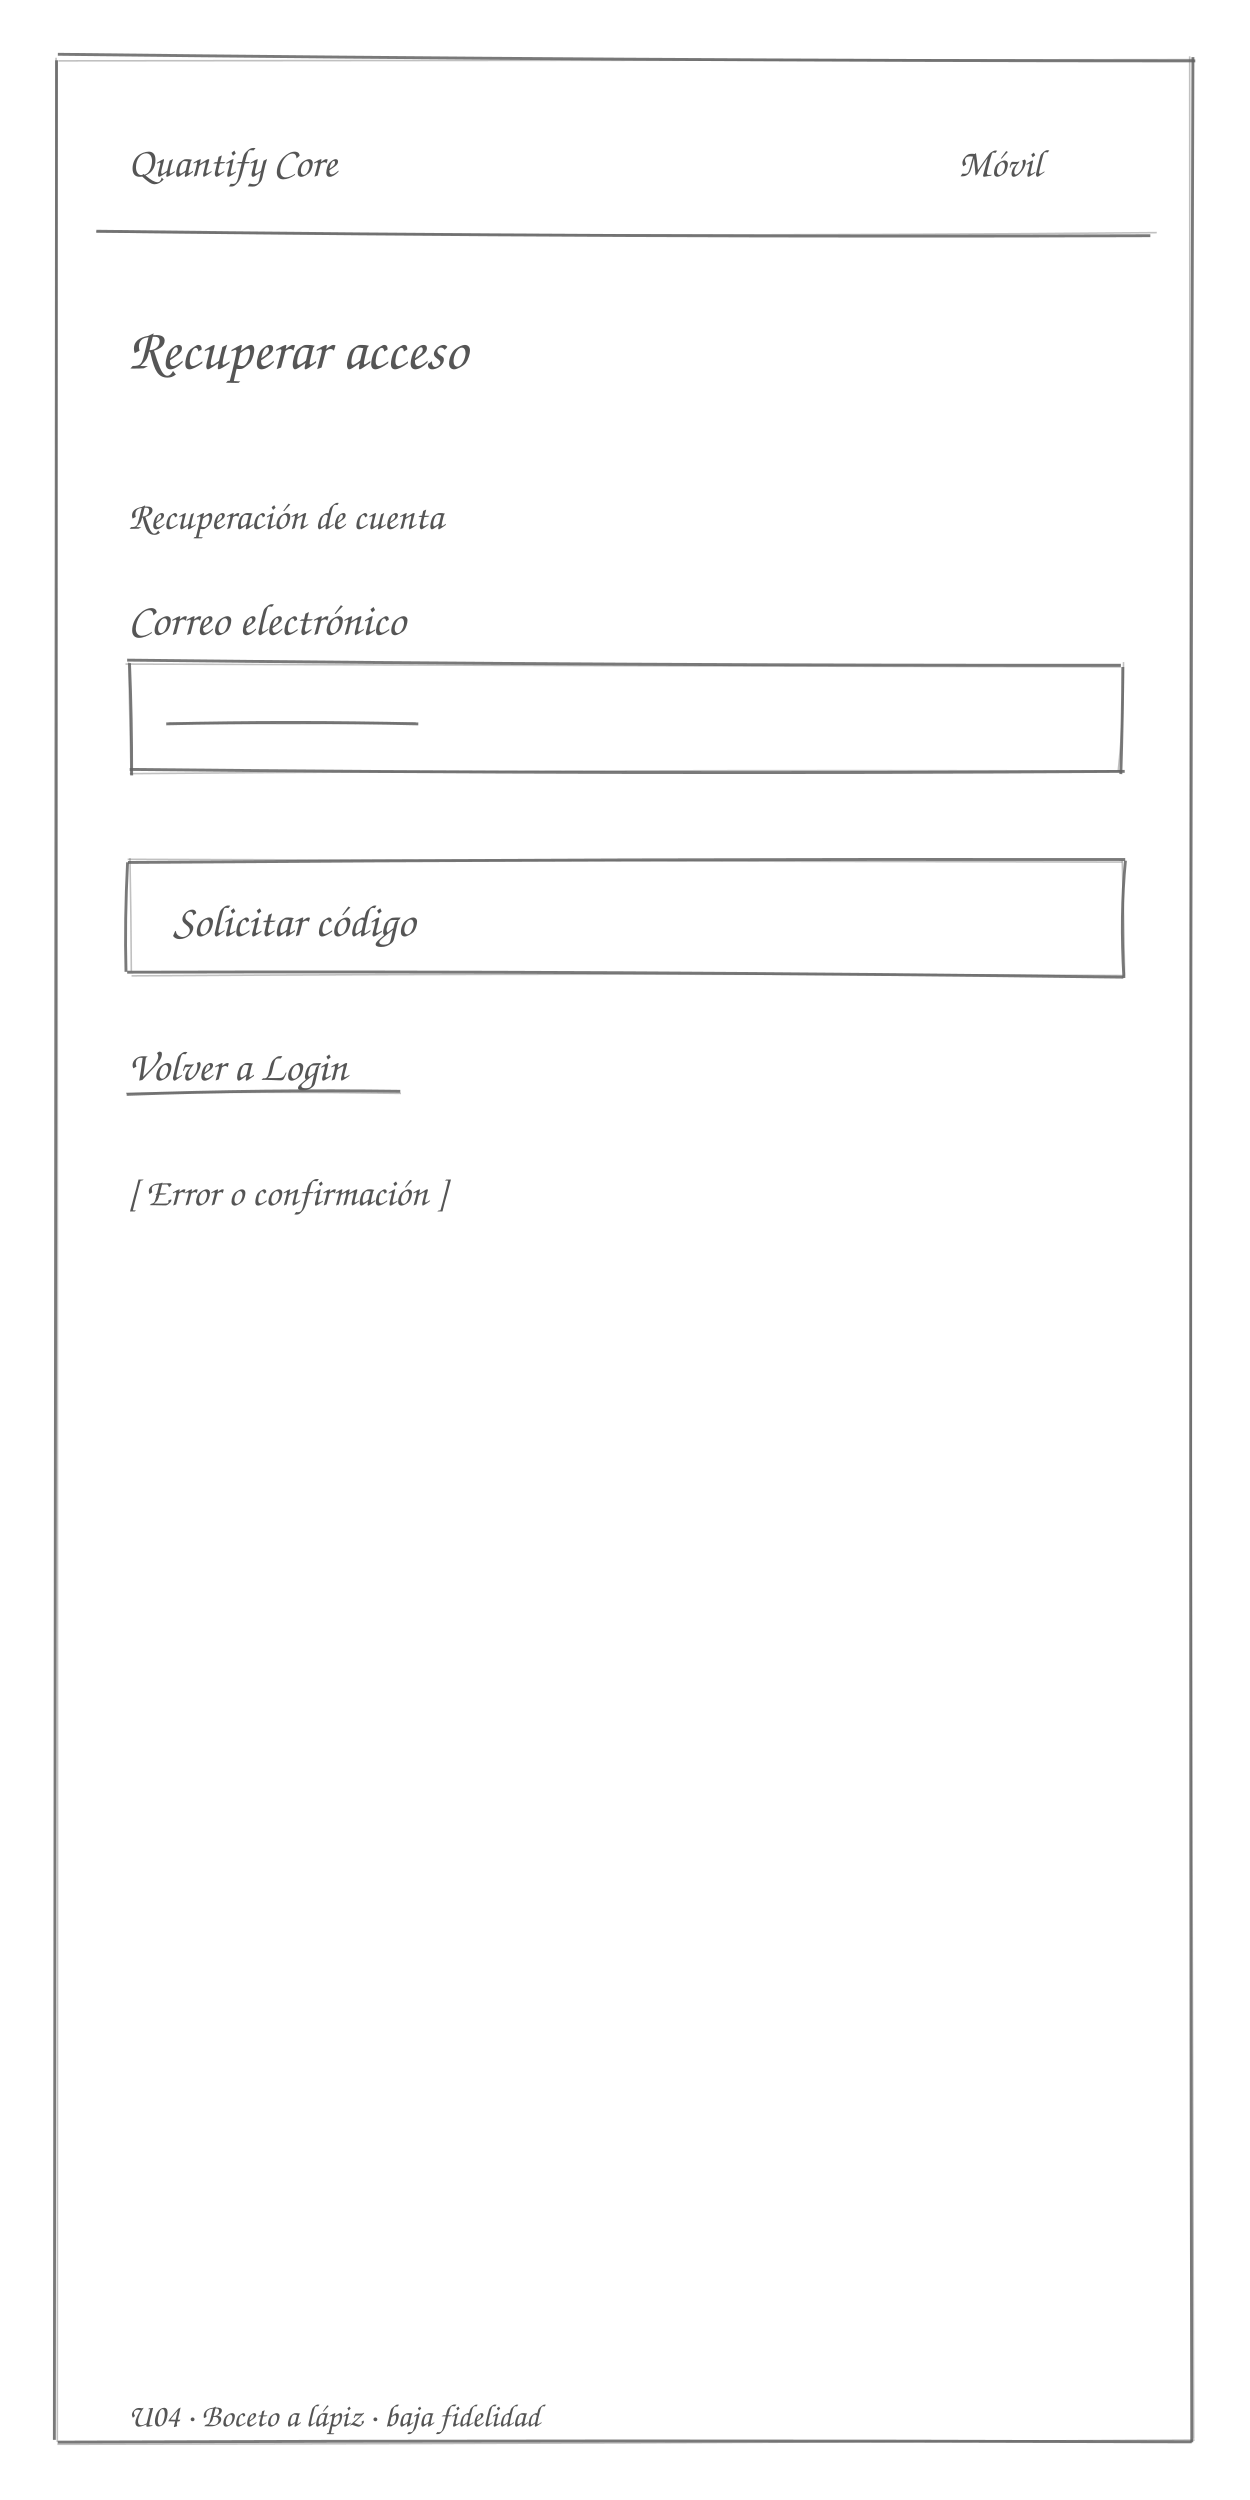
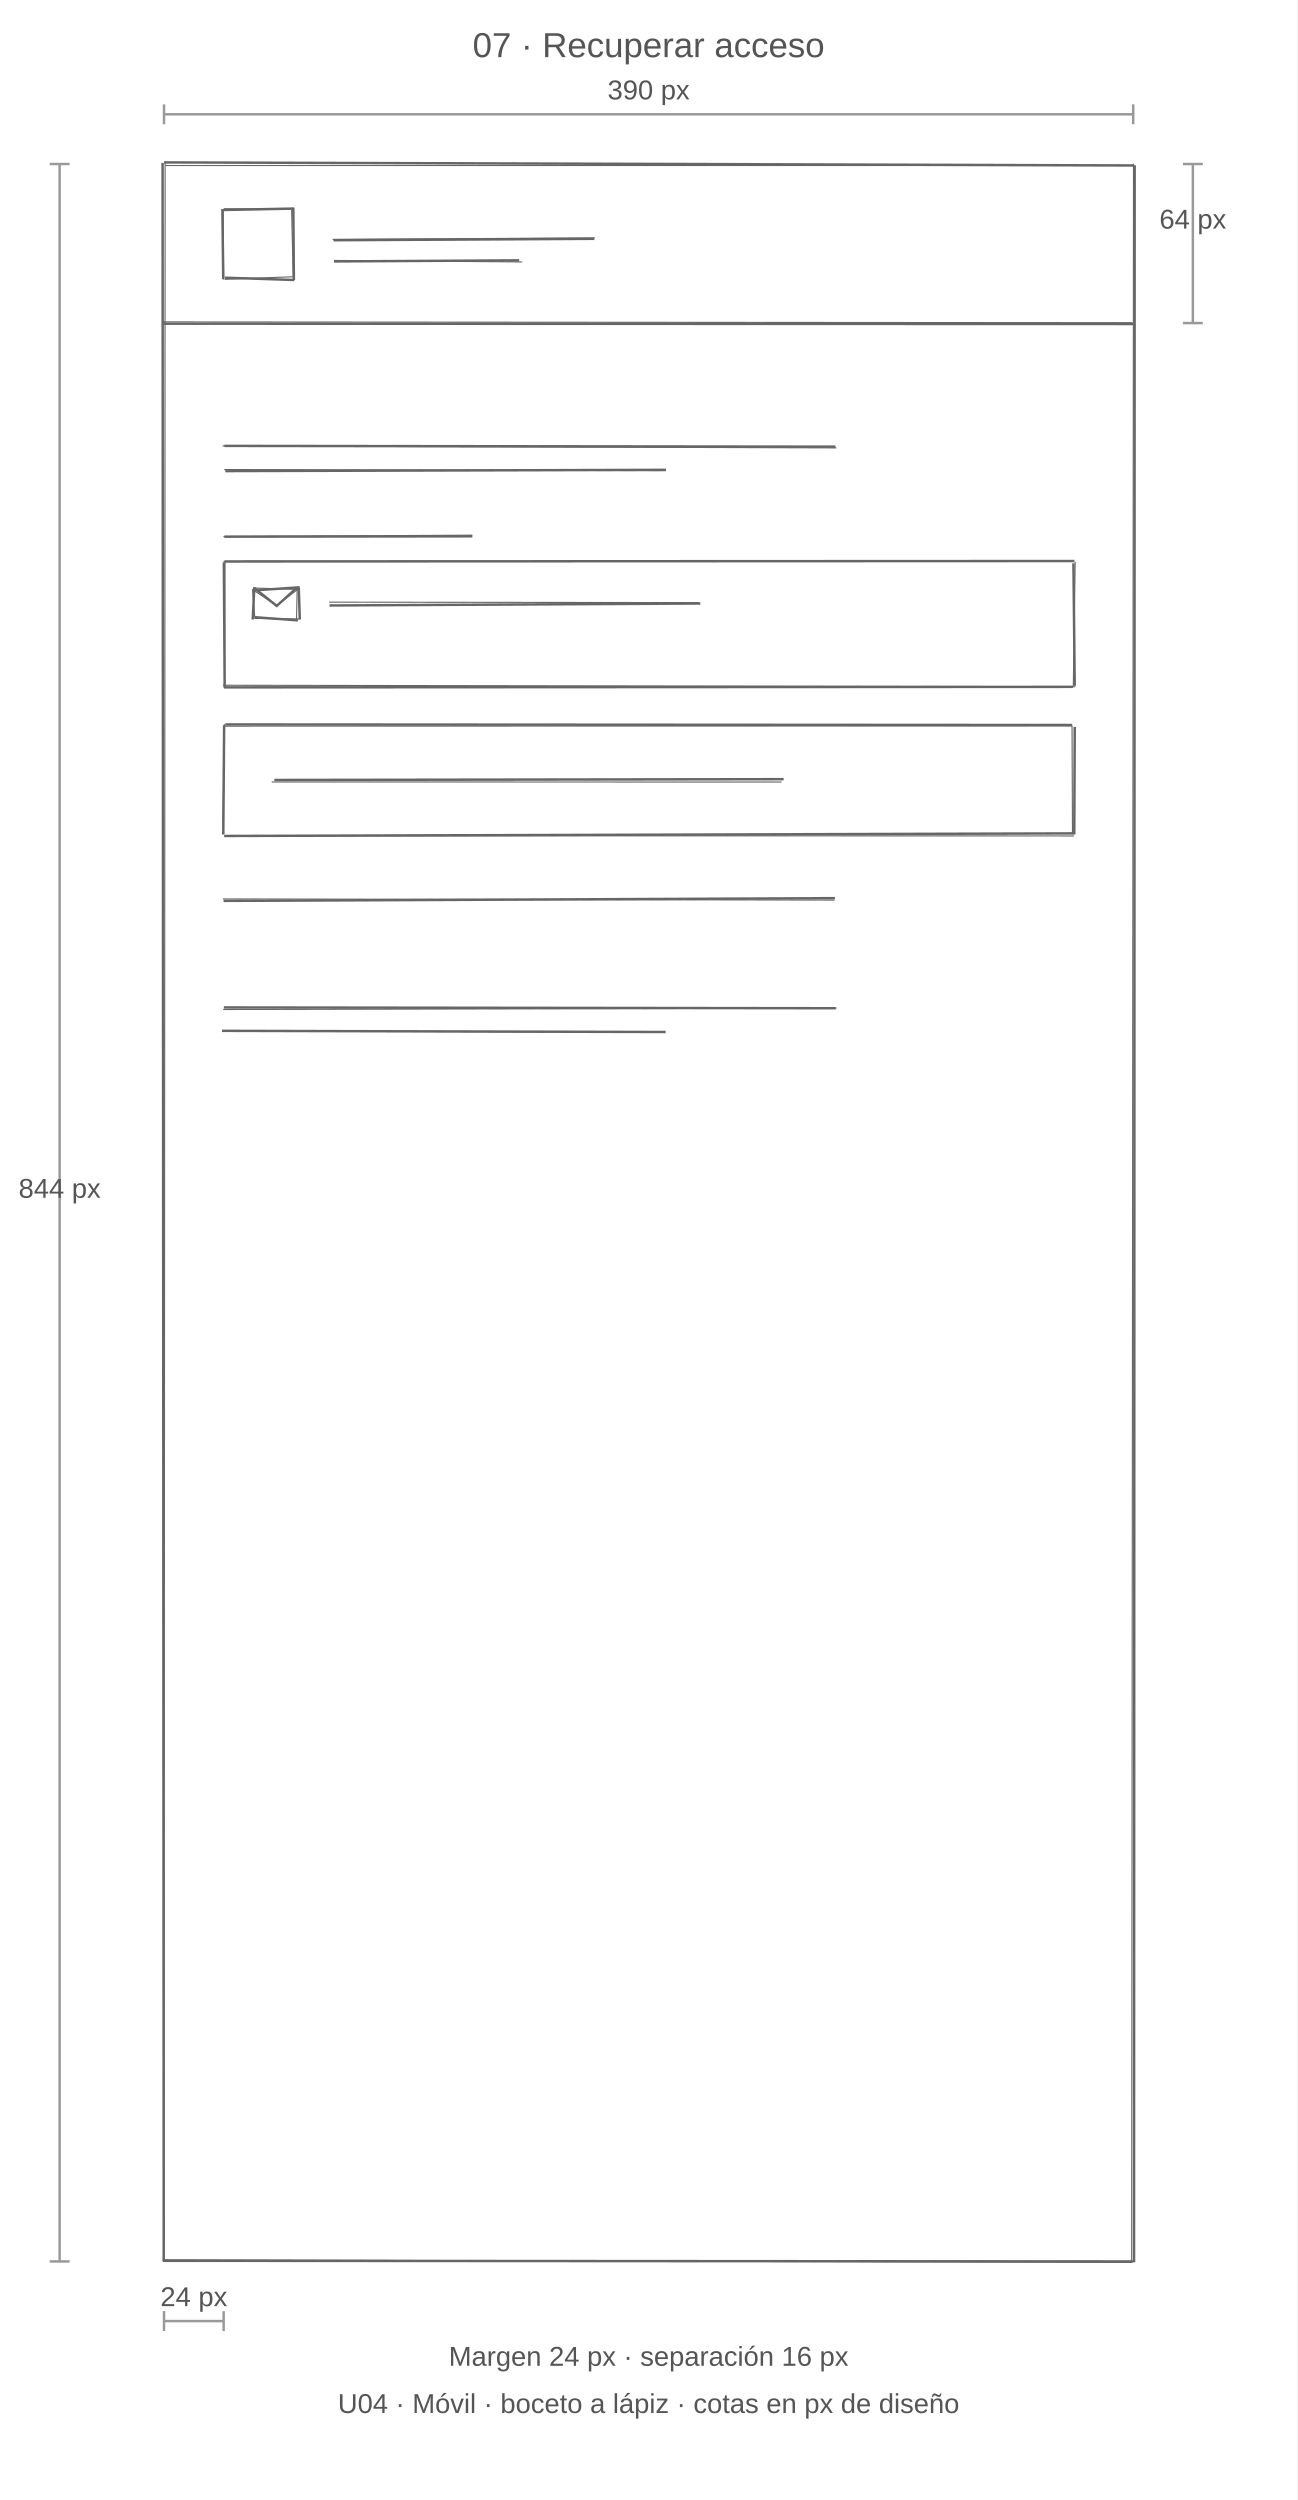
- <svg xmlns="http://www.w3.org/2000/svg" width="390" height="780" viewBox="0 0 390 780" role="img" aria-label="U04 Recuperar acceso">
+ <svg xmlns="http://www.w3.org/2000/svg" width="522" height="1006" viewBox="0 0 522 1006" data-viewport="390x844" role="img" aria-label="Recuperar acceso">
  <rect width="100%" height="100%" fill="white" />
-   <path d="M 18.049 16.934 Q 195.609 18.947 372.927 19.005" fill="none" stroke="#626262" stroke-width=".9" opacity=".85" />
-   <path d="M 18.2 18.986 Q 195.971 18.837 372.549 18.596" fill="none" stroke="#626262" stroke-width=".5" opacity=".4" />
-   <path d="M 372.193 17.823 Q 370.977 390.14 371.837 761.998" fill="none" stroke="#626262" stroke-width=".9" opacity=".85" />
-   <path d="M 371.177 17.575 Q 371.229 390.653 372.441 760.908" fill="none" stroke="#626262" stroke-width=".5" opacity=".4" />
-   <path d="M 371.809 761.858 Q 194.053 761.263 18.011 761.943" fill="none" stroke="#626262" stroke-width=".9" opacity=".85" />
-   <path d="M 372.735 761.292 Q 194.698 762.418 17.904 762.618" fill="none" stroke="#626262" stroke-width=".5" opacity=".4" />
-   <path d="M 16.96 761.23 Q 17.387 389.774 17.646 18.809" fill="none" stroke="#626262" stroke-width=".9" opacity=".85" />
-   <path d="M 17.884 761.886 Q 18.175 390.019 17.493 18.011" fill="none" stroke="#626262" stroke-width=".5" opacity=".4" />
-   <text x="40" y="55" font-size="13" fill="#555" font-family="'Segoe Print','Comic Sans MS',cursive">Quantify Core</text>
-   <text x="299" y="55" font-size="12" fill="#555" font-family="'Segoe Print','Comic Sans MS',cursive">Móvil</text>
-   <path d="M 30.055 72.14 Q 195.428 74.13 358.905 73.539" fill="none" stroke="#626262" stroke-width=".9" opacity=".85" />
-   <path d="M 29.993 72.351 Q 195.655 74.105 360.904 72.579" fill="none" stroke="#626262" stroke-width=".5" opacity=".4" />
-   <text x="40" y="115" font-size="18" fill="#555" font-family="'Segoe Print','Comic Sans MS',cursive">Recuperar acceso</text>
-   <text x="40" y="165" font-size="12" fill="#555" font-family="'Segoe Print','Comic Sans MS',cursive">Recuperación de cuenta</text>
-   <text x="40" y="198" font-size="14" fill="#555" font-family="'Segoe Print','Comic Sans MS',cursive">Correo electrónico</text>
-   <path d="M 39.668 205.96 Q 195.749 207.66 349.717 207.565" fill="none" stroke="#626262" stroke-width=".9" opacity=".85" />
-   <path d="M 39.157 207.191 Q 195.007 207.788 349.7 208.074" fill="none" stroke="#626262" stroke-width=".5" opacity=".4" />
-   <path d="M 350.314 208.1 Q 350.245 224.141 349.702 241.52" fill="none" stroke="#626262" stroke-width=".9" opacity=".85" />
-   <path d="M 350.534 206.574 Q 350.621 224.321 348.87 240.622" fill="none" stroke="#626262" stroke-width=".5" opacity=".4" />
-   <path d="M 350.91 240.67 Q 195.928 241.663 40.456 240.06" fill="none" stroke="#626262" stroke-width=".9" opacity=".85" />
-   <path d="M 349.905 240.57 Q 194.265 240.067 40.505 241.385" fill="none" stroke="#626262" stroke-width=".5" opacity=".4" />
-   <path d="M 41.076 241.925 Q 41.109 224.104 40.406 206.92" fill="none" stroke="#626262" stroke-width=".9" opacity=".85" />
-   <path d="M 40.869 241.64 Q 40.505 223.926 40.142 206.687" fill="none" stroke="#626262" stroke-width=".5" opacity=".4" />
-   <path d="M 51.863 225.85 Q 91.041 224.936 130.51 225.861" fill="none" stroke="#626262" stroke-width=".9" opacity=".85" />
-   <path d="M 52.571 225.602 Q 90.876 225.994 129.685 225.549" fill="none" stroke="#626262" stroke-width=".5" opacity=".4" />
-   <path d="M 39.923 269.086 Q 195.767 267.951 351.063 268.172" fill="none" stroke="#626262" stroke-width=".9" opacity=".85" />
-   <path d="M 39.832 268.104 Q 194.607 268.639 350.202 268.975" fill="none" stroke="#626262" stroke-width=".5" opacity=".4" />
-   <path d="M 351.134 268.531 Q 349.495 285.576 350.657 305.144" fill="none" stroke="#626262" stroke-width=".9" opacity=".85" />
-   <path d="M 350.136 268.481 Q 350.638 286.453 350.878 304.113" fill="none" stroke="#626262" stroke-width=".5" opacity=".4" />
-   <path d="M 350.459 304.872 Q 195.995 302.902 39.671 303.327" fill="none" stroke="#626262" stroke-width=".9" opacity=".85" />
-   <path d="M 351.077 304.367 Q 195.378 303.487 41.048 304.469" fill="none" stroke="#626262" stroke-width=".5" opacity=".4" />
-   <path d="M 39.309 303.202 Q 38.879 287.058 39.802 269.04" fill="none" stroke="#626262" stroke-width=".9" opacity=".85" />
-   <path d="M 40.976 302.999 Q 40.9 286.098 40.554 267.745" fill="none" stroke="#626262" stroke-width=".5" opacity=".4" />
-   <text x="54" y="292" font-size="14" fill="#555" font-family="'Segoe Print','Comic Sans MS',cursive">Solicitar código</text>
-   <text x="40" y="337" font-size="13" fill="#555" font-family="'Segoe Print','Comic Sans MS',cursive">Volver a Login</text>
-   <path d="M 39.524 341.454 Q 82.534 339.906 124.89 340.488" fill="none" stroke="#626262" stroke-width=".9" opacity=".85" />
-   <path d="M 39.333 341.122 Q 82.666 340.46 125.106 341.134" fill="none" stroke="#626262" stroke-width=".5" opacity=".4" />
-   <text x="40" y="376" font-size="12" fill="#555" font-family="'Segoe Print','Comic Sans MS',cursive">[ Error o confirmación ]</text>
-   <text x="40" y="757" font-size="10" fill="#555" font-family="'Segoe Print','Comic Sans MS',cursive">U04 · Boceto a lápiz · baja fidelidad</text>
+   <g transform="translate(66 66)">
+     <g id="interface">
+       <path d="M0.03 -0.649 L390.371 0.577" fill="none" stroke="#666666" stroke-width="1" />
+       <path d="M0.565 0.612 L390.122 0.6" fill="none" stroke="#666666" stroke-width="0.45" />
+       <path d="M390.591 0.509 L390.334 844.363" fill="none" stroke="#666666" stroke-width="1" />
+       <path d="M390.117 -0.108 L389.377 844.085" fill="none" stroke="#666666" stroke-width="0.45" />
+       <path d="M389.901 843.999 L-0.501 843.741" fill="none" stroke="#666666" stroke-width="1" />
+       <path d="M389.531 844.397 L0.268 843.335" fill="none" stroke="#666666" stroke-width="0.45" />
+       <path d="M-0.116 843.914 L-0.576 -0.449" fill="none" stroke="#666666" stroke-width="1" />
+       <path d="M0.007 843.966 L0.447 -0.431" fill="none" stroke="#666666" stroke-width="0.45" />
+       <g data-ui="header" data-box="0,0,390,64">
+         <path d="M-0.184 64.254 L389.942 64.376" fill="none" stroke="#666666" stroke-width="1" />
+         <path d="M-0.633 63.532 L389.627 63.862" fill="none" stroke="#666666" stroke-width="0.45" />
+         <path d="M23.785 18.493 L51.929 17.93" fill="none" stroke="#666666" stroke-width="1" />
+         <path d="M24.107 18.012 L51.691 18.007" fill="none" stroke="#666666" stroke-width="0.45" />
+         <path d="M52.034 17.476 L52.26 46.688" fill="none" stroke="#666666" stroke-width="1" />
+         <path d="M51.334 18.328 L51.996 45.605" fill="none" stroke="#666666" stroke-width="0.45" />
+         <path d="M52.399 46.672 L24.55 45.744" fill="none" stroke="#666666" stroke-width="1" />
+         <path d="M51.798 45.367 L24.456 46.401" fill="none" stroke="#666666" stroke-width="0.45" />
+         <path d="M23.828 46.344 L23.487 18.116" fill="none" stroke="#666666" stroke-width="1" />
+         <path d="M24.004 46.48 L23.818 18.654" fill="none" stroke="#666666" stroke-width="0.45" />
+         <path d="M68.191 30.67 L173.149 30.086" fill="none" stroke="#666666" stroke-width="1" />
+         <path d="M67.818 30.317 L173.325 29.74" fill="none" stroke="#666666" stroke-width="0.45" />
+         <path d="M68.378 39.195 L142.912 38.77" fill="none" stroke="#666666" stroke-width="1" />
+         <path d="M68.554 38.799 L144.165 39.404" fill="none" stroke="#666666" stroke-width="0.45" />
+       </g>
+       <g data-ui="text" data-box="24,104,342,26">
+         <path d="M24.278 113.428 L270.182 113.738" fill="none" stroke="#666666" stroke-width="1" />
+         <path d="M23.553 113.432 L270.548 114.234" fill="none" stroke="#666666" stroke-width="0.45" />
+         <path d="M24.655 123.563 L201.968 123.064" fill="none" stroke="#666666" stroke-width="1" />
+         <path d="M24.247 122.951 L201.822 123.389" fill="none" stroke="#666666" stroke-width="0.45" />
+       </g>
+       <g data-ui="input" data-box="24,146,342,64">
+         <path d="M24.307 149.955 L124.087 149.81" fill="none" stroke="#666666" stroke-width="1" />
+         <path d="M23.917 149.909 L124.025 149.352" fill="none" stroke="#666666" stroke-width="0.45" />
+         <path d="M24.31 159.915 L366.347 159.758" fill="none" stroke="#666666" stroke-width="1" />
+         <path d="M23.925 159.996 L365.808 159.725" fill="none" stroke="#666666" stroke-width="0.45" />
+         <path d="M365.953 160.661 L366.467 209.97" fill="none" stroke="#666666" stroke-width="1" />
+         <path d="M366.647 160.105 L365.898 210.063" fill="none" stroke="#666666" stroke-width="0.45" />
+         <path d="M365.761 210.389 L24.123 210.593" fill="none" stroke="#666666" stroke-width="1" />
+         <path d="M366.69 210.323 L23.693 209.742" fill="none" stroke="#666666" stroke-width="0.45" />
+         <path d="M24.4 210.696 L24.083 160.293" fill="none" stroke="#666666" stroke-width="1" />
+         <path d="M24.388 210.276 L24.534 160.069" fill="none" stroke="#666666" stroke-width="0.45" />
+         <path d="M36.279 171.531 L54.605 170.332" fill="none" stroke="#666666" stroke-width="1" />
+         <path d="M35.8 170.59 L54.655 171.223" fill="none" stroke="#666666" stroke-width="0.45" />
+         <path d="M54.23 170.688 L54.638 183.285" fill="none" stroke="#666666" stroke-width="1" />
+         <path d="M53.579 170.514 L53.318 183.644" fill="none" stroke="#666666" stroke-width="0.45" />
+         <path d="M53.88 183.633 L36.594 182.39" fill="none" stroke="#666666" stroke-width="1" />
+         <path d="M54.548 183.06 L36.337 182.845" fill="none" stroke="#666666" stroke-width="0.45" />
+         <path d="M35.71 183.277 L36.325 170.334" fill="none" stroke="#666666" stroke-width="1" />
+         <path d="M36.542 182.688 L35.594 171.074" fill="none" stroke="#666666" stroke-width="0.45" />
+         <path d="M36.406 170.671 L45.673 178.082" fill="none" stroke="#666666" stroke-width="1" />
+         <path d="M35.755 171.336 L44.934 177.41" fill="none" stroke="#666666" stroke-width="0.45" />
+         <path d="M53.483 170.457 L45.216 177.937" fill="none" stroke="#666666" stroke-width="1" />
+         <path d="M54.568 170.575 L45.257 177.692" fill="none" stroke="#666666" stroke-width="0.45" />
+         <path d="M66.618 177.641 L215.798 176.849" fill="none" stroke="#666666" stroke-width="1" />
+         <path d="M66.458 176.307 L215.387 176.49" fill="none" stroke="#666666" stroke-width="0.45" />
+       </g>
+       <g data-ui="button" data-box="24,226,342,44">
+         <path d="M24.65 225.513 L365.448 225.744" fill="none" stroke="#666666" stroke-width="1" />
+         <path d="M24.407 226.202 L365.34 226.114" fill="none" stroke="#666666" stroke-width="0.45" />
+         <path d="M366.481 226.499 L366.284 269.506" fill="none" stroke="#666666" stroke-width="1" />
+         <path d="M365.39 226.074 L365.568 269.457" fill="none" stroke="#666666" stroke-width="0.45" />
+         <path d="M366.661 269.355 L24.21 270.39" fill="none" stroke="#666666" stroke-width="1" />
+         <path d="M366.154 270.384 L24.4 270.28" fill="none" stroke="#666666" stroke-width="0.45" />
+         <path d="M23.854 269.694 L24.192 225.873" fill="none" stroke="#666666" stroke-width="1" />
+         <path d="M23.679 269.897 L24.266 225.329" fill="none" stroke="#666666" stroke-width="0.45" />
+         <path d="M44.402 247.857 L249.332 247.54" fill="none" stroke="#666666" stroke-width="1" />
+         <path d="M43.336 248.658 L248.507 248.691" fill="none" stroke="#666666" stroke-width="0.45" />
+       </g>
+       <g data-ui="link" data-box="24,286,342,28">
+         <path d="M23.971 296.512 L269.959 295.413" fill="none" stroke="#666666" stroke-width="1" />
+         <path d="M23.724 295.726 L269.817 296.197" fill="none" stroke="#666666" stroke-width="0.45" />
+       </g>
+       <g data-ui="text" data-box="24,330,342,26">
+         <path d="M24.083 339.398 L270.313 339.717" fill="none" stroke="#666666" stroke-width="1" />
+         <path d="M23.801 340.224 L270.67 339.644" fill="none" stroke="#666666" stroke-width="0.45" />
+         <path d="M23.338 348.806 L201.874 349.274" fill="none" stroke="#666666" stroke-width="1" />
+         <path d="M24.293 348.745 L201.585 349.472" fill="none" stroke="#666666" stroke-width="0.45" />
+       </g>
+     </g>
+     <g id="dimensions">
+       <text x="195" y="-43" text-anchor="middle" font-family="Arial,sans-serif" font-size="14" fill="#555555">07 · Recuperar acceso</text>
+       <g data-dimension="390 px" stroke="#999999" fill="none">
+         <path d="M0 -20L390 -20" />
+         <path d="M0 -24v8M390 -24v8" />
+       </g>
+       <text x="195" y="-26" text-anchor="middle" font-family="Arial,sans-serif" font-size="11" fill="#555555">390 px</text>
+       <g data-dimension="844 px" stroke="#999999" fill="none">
+         <path d="M-42 0L-42 844" />
+         <path d="M-46 0h8M-46 844h8" />
+       </g>
+       <text x="-42" y="416" text-anchor="middle" font-family="Arial,sans-serif" font-size="11" fill="#555555">844 px</text>
+       <g data-dimension="64 px" stroke="#999999" fill="none">
+         <path d="M414 0L414 64" />
+         <path d="M410 0h8M410 64h8" />
+       </g>
+       <text x="414" y="26" text-anchor="middle" font-family="Arial,sans-serif" font-size="11" fill="#555555">64 px</text>
+       <g data-dimension="24 px" stroke="#999999" fill="none">
+         <path d="M0 868L24 868" />
+         <path d="M0 864v8M24 864v8" />
+       </g>
+       <text x="12" y="862" text-anchor="middle" font-family="Arial,sans-serif" font-size="11" fill="#555555">24 px</text>
+       <text x="195" y="886" text-anchor="middle" font-family="Arial,sans-serif" font-size="11" fill="#555555">Margen 24 px · separación 16 px</text>
+       <text x="195" y="905" text-anchor="middle" font-family="Arial,sans-serif" font-size="11" fill="#555555">U04 · Móvil · boceto a lápiz · cotas en px de diseño</text>
+     </g>
+   </g>
</svg>
